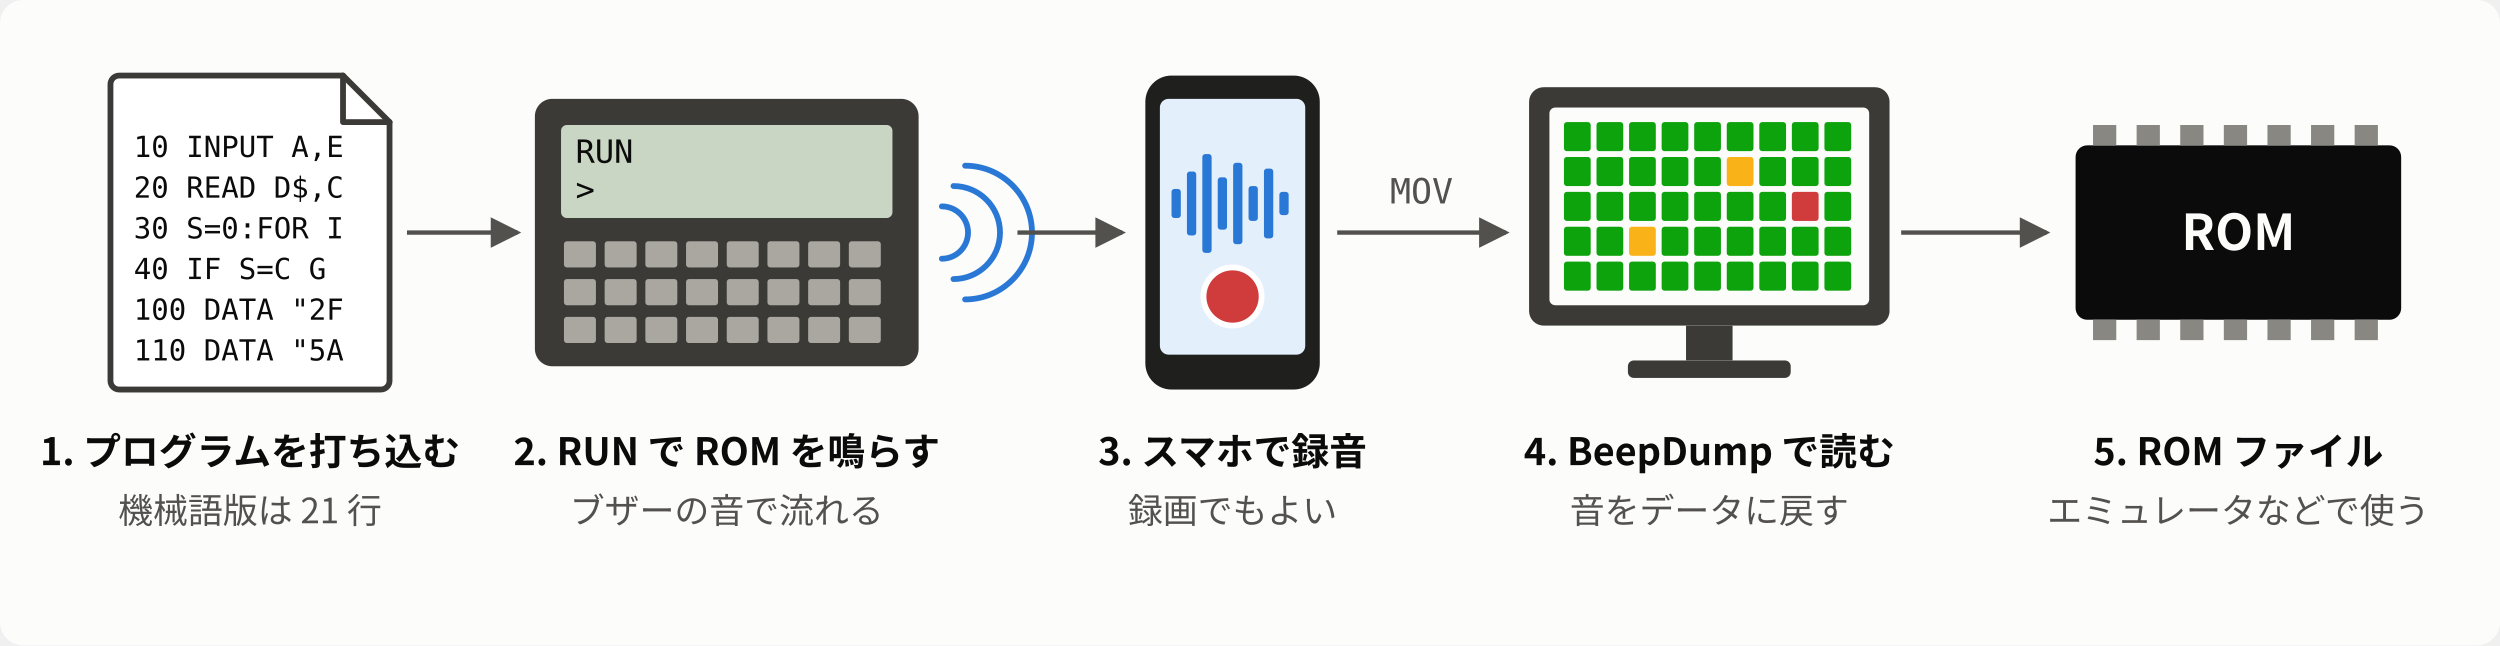
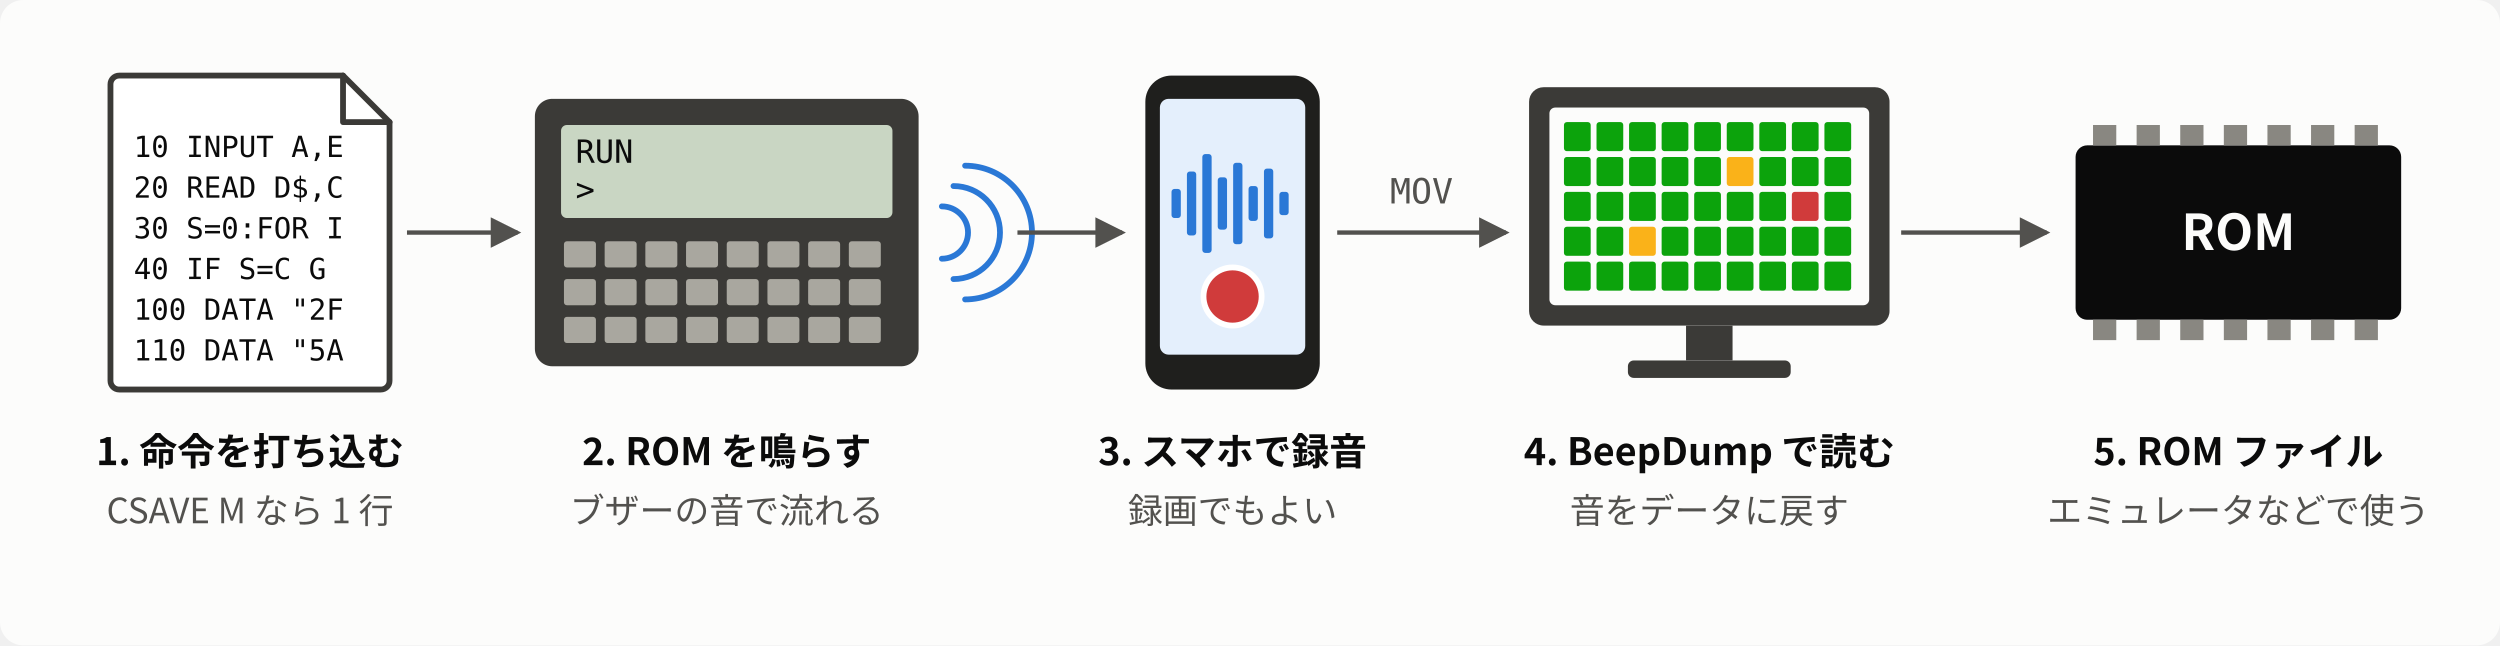
<svg xmlns="http://www.w3.org/2000/svg" viewBox="0 0 860 222" width="860" height="222" font-family="system-ui, -apple-system, &quot;Segoe UI&quot;, &quot;Yu Gothic UI&quot;, &quot;Hiragino Sans&quot;, &quot;Noto Sans CJK JP&quot;, sans-serif" role="img">
  <defs>
    <marker id="arrow" viewBox="0 0 8 8" refX="7" refY="4" markerWidth="7" markerHeight="7" orient="auto-start-reverse">
      <path d="M0 0L8 4L0 8z" fill="#52514e" />
    </marker>
  </defs>
  <rect width="860" height="222" rx="8" fill="#fcfcfb" />
  <path d="M38 29 a3 3 0 0 1 3 -3 H118 L134 42 V131 a3 3 0 0 1 -3 3 H41 a3 3 0 0 1 -3 -3 Z" fill="#ffffff" stroke="#3b3a37" stroke-width="2" stroke-linejoin="round" stroke-linecap="round" />
  <path d="M118 26 V42 H134" fill="none" stroke="#3b3a37" stroke-width="2" stroke-linejoin="round" stroke-linecap="round" />
  <text x="46.0" y="54.0" font-size="10" fill="#0b0b0b" text-anchor="start" font-family="ui-monospace, Consolas, Menlo, monospace">10 INPUT A,E</text>
  <text x="46.0" y="68.0" font-size="10" fill="#0b0b0b" text-anchor="start" font-family="ui-monospace, Consolas, Menlo, monospace">20 READ D$,C</text>
  <text x="46.0" y="82.0" font-size="10" fill="#0b0b0b" text-anchor="start" font-family="ui-monospace, Consolas, Menlo, monospace">30 S=0:FOR I</text>
  <text x="46.0" y="96.0" font-size="10" fill="#0b0b0b" text-anchor="start" font-family="ui-monospace, Consolas, Menlo, monospace">40 IF S=C G</text>
  <text x="46.0" y="110.0" font-size="10" fill="#0b0b0b" text-anchor="start" font-family="ui-monospace, Consolas, Menlo, monospace">100 DATA "2F</text>
  <text x="46.0" y="124.0" font-size="10" fill="#0b0b0b" text-anchor="start" font-family="ui-monospace, Consolas, Menlo, monospace">110 DATA "5A</text>
  <line x1="140.0" y1="80.0" x2="178.0" y2="80.0" stroke="#52514e" stroke-width="1.5" marker-end="url(#arrow)" />
  <rect x="184.0" y="34.0" width="132.0" height="92.0" rx="6" fill="#3b3a37" />
  <rect x="193.0" y="43.0" width="114.0" height="32.0" rx="2" fill="#c9d6c3" />
  <text x="198.0" y="56.0" font-size="11" fill="#0b0b0b" text-anchor="start" font-family="ui-monospace, Consolas, Menlo, monospace">RUN</text>
  <text x="198.0" y="69.0" font-size="11" fill="#0b0b0b" text-anchor="start" font-family="ui-monospace, Consolas, Menlo, monospace">&gt;</text>
  <rect x="194.0" y="83.0" width="11.0" height="9.0" rx="1" fill="#a9a79f" />
  <rect x="208.0" y="83.0" width="11.0" height="9.0" rx="1" fill="#a9a79f" />
  <rect x="222.0" y="83.0" width="11.0" height="9.0" rx="1" fill="#a9a79f" />
  <rect x="236.0" y="83.0" width="11.0" height="9.0" rx="1" fill="#a9a79f" />
  <rect x="250.0" y="83.0" width="11.0" height="9.0" rx="1" fill="#a9a79f" />
  <rect x="264.0" y="83.0" width="11.0" height="9.0" rx="1" fill="#a9a79f" />
  <rect x="278.0" y="83.0" width="11.0" height="9.0" rx="1" fill="#a9a79f" />
  <rect x="292.0" y="83.0" width="11.0" height="9.0" rx="1" fill="#a9a79f" />
  <rect x="194.0" y="96.0" width="11.0" height="9.0" rx="1" fill="#a9a79f" />
  <rect x="208.0" y="96.0" width="11.0" height="9.0" rx="1" fill="#a9a79f" />
  <rect x="222.0" y="96.0" width="11.0" height="9.0" rx="1" fill="#a9a79f" />
  <rect x="236.0" y="96.0" width="11.0" height="9.0" rx="1" fill="#a9a79f" />
  <rect x="250.0" y="96.0" width="11.0" height="9.0" rx="1" fill="#a9a79f" />
  <rect x="264.0" y="96.0" width="11.0" height="9.0" rx="1" fill="#a9a79f" />
  <rect x="278.0" y="96.0" width="11.0" height="9.0" rx="1" fill="#a9a79f" />
  <rect x="292.0" y="96.0" width="11.0" height="9.0" rx="1" fill="#a9a79f" />
  <rect x="194.0" y="109.0" width="11.0" height="9.0" rx="1" fill="#a9a79f" />
  <rect x="208.0" y="109.0" width="11.0" height="9.0" rx="1" fill="#a9a79f" />
  <rect x="222.0" y="109.0" width="11.0" height="9.0" rx="1" fill="#a9a79f" />
  <rect x="236.0" y="109.0" width="11.0" height="9.0" rx="1" fill="#a9a79f" />
  <rect x="250.0" y="109.0" width="11.0" height="9.0" rx="1" fill="#a9a79f" />
  <rect x="264.0" y="109.0" width="11.0" height="9.0" rx="1" fill="#a9a79f" />
  <rect x="278.0" y="109.0" width="11.0" height="9.0" rx="1" fill="#a9a79f" />
  <rect x="292.0" y="109.0" width="11.0" height="9.0" rx="1" fill="#a9a79f" />
  <path d="M324 71 A9 9 0 0 1 324 89" fill="none" stroke="#2a78d6" stroke-width="2" stroke-linejoin="round" stroke-linecap="round" />
  <path d="M328 64 A16 16 0 0 1 328 96" fill="none" stroke="#2a78d6" stroke-width="2" stroke-linejoin="round" stroke-linecap="round" />
  <path d="M332 57 A23 23 0 0 1 332 103" fill="none" stroke="#2a78d6" stroke-width="2" stroke-linejoin="round" stroke-linecap="round" />
  <line x1="350.0" y1="80.0" x2="386.0" y2="80.0" stroke="#52514e" stroke-width="1.5" marker-end="url(#arrow)" />
  <rect x="394.0" y="26.0" width="60.0" height="108.0" rx="9" fill="#1f1f1d" />
  <rect x="399.0" y="34.0" width="50.0" height="88.0" rx="3" fill="#e4effc" />
  <rect x="403.0" y="65.0" width="3.2" height="10.0" rx="1" fill="#2a78d6" />
  <rect x="408.3" y="59.0" width="3.2" height="22.0" rx="1" fill="#2a78d6" />
  <rect x="413.6" y="53.0" width="3.2" height="34.0" rx="1" fill="#2a78d6" />
  <rect x="418.9" y="61.0" width="3.2" height="18.0" rx="1" fill="#2a78d6" />
  <rect x="424.2" y="56.0" width="3.2" height="28.0" rx="1" fill="#2a78d6" />
  <rect x="429.5" y="64.0" width="3.2" height="12.0" rx="1" fill="#2a78d6" />
  <rect x="434.8" y="58.0" width="3.2" height="24.0" rx="1" fill="#2a78d6" />
  <rect x="440.1" y="66.0" width="3.2" height="8.0" rx="1" fill="#2a78d6" />
  <circle cx="424" cy="102" r="10" fill="#d03b3b" stroke="#ffffff" stroke-width="2" />
  <line x1="460.0" y1="80.0" x2="518.0" y2="80.0" stroke="#52514e" stroke-width="1.5" marker-end="url(#arrow)" />
  <text x="489.0" y="70.0" font-size="12" fill="#52514e" text-anchor="middle" font-family="ui-monospace, Consolas, Menlo, monospace">MOV</text>
  <rect x="526.0" y="30.0" width="124.0" height="82.0" rx="5" fill="#3b3a37" />
  <rect x="533.0" y="37.0" width="110.0" height="68.0" rx="2" fill="#fcfcfb" />
  <rect x="538.0" y="42.0" width="9.2" height="10.0" rx="1" fill="#0ca30c" />
  <rect x="549.2" y="42.0" width="9.2" height="10.0" rx="1" fill="#0ca30c" />
  <rect x="560.4" y="42.0" width="9.2" height="10.0" rx="1" fill="#0ca30c" />
  <rect x="571.6" y="42.0" width="9.2" height="10.0" rx="1" fill="#0ca30c" />
  <rect x="582.8" y="42.0" width="9.2" height="10.0" rx="1" fill="#0ca30c" />
  <rect x="594.0" y="42.0" width="9.2" height="10.0" rx="1" fill="#0ca30c" />
  <rect x="605.2" y="42.0" width="9.2" height="10.0" rx="1" fill="#0ca30c" />
  <rect x="616.4" y="42.0" width="9.2" height="10.0" rx="1" fill="#0ca30c" />
  <rect x="627.6" y="42.0" width="9.2" height="10.0" rx="1" fill="#0ca30c" />
  <rect x="538.0" y="54.0" width="9.2" height="10.0" rx="1" fill="#0ca30c" />
  <rect x="549.2" y="54.0" width="9.2" height="10.0" rx="1" fill="#0ca30c" />
  <rect x="560.4" y="54.0" width="9.2" height="10.0" rx="1" fill="#0ca30c" />
  <rect x="571.6" y="54.0" width="9.2" height="10.0" rx="1" fill="#0ca30c" />
  <rect x="582.8" y="54.0" width="9.2" height="10.0" rx="1" fill="#0ca30c" />
  <rect x="594.0" y="54.0" width="9.2" height="10.0" rx="1" fill="#fab219" />
  <rect x="605.2" y="54.0" width="9.2" height="10.0" rx="1" fill="#0ca30c" />
  <rect x="616.4" y="54.0" width="9.2" height="10.0" rx="1" fill="#0ca30c" />
  <rect x="627.6" y="54.0" width="9.2" height="10.0" rx="1" fill="#0ca30c" />
  <rect x="538.0" y="66.0" width="9.2" height="10.0" rx="1" fill="#0ca30c" />
  <rect x="549.2" y="66.0" width="9.2" height="10.0" rx="1" fill="#0ca30c" />
  <rect x="560.4" y="66.0" width="9.2" height="10.0" rx="1" fill="#0ca30c" />
  <rect x="571.6" y="66.0" width="9.2" height="10.0" rx="1" fill="#0ca30c" />
  <rect x="582.8" y="66.0" width="9.2" height="10.0" rx="1" fill="#0ca30c" />
  <rect x="594.0" y="66.0" width="9.2" height="10.0" rx="1" fill="#0ca30c" />
  <rect x="605.2" y="66.0" width="9.2" height="10.0" rx="1" fill="#0ca30c" />
  <rect x="616.4" y="66.0" width="9.2" height="10.0" rx="1" fill="#d03b3b" />
  <rect x="627.6" y="66.0" width="9.2" height="10.0" rx="1" fill="#0ca30c" />
  <rect x="538.0" y="78.0" width="9.2" height="10.0" rx="1" fill="#0ca30c" />
  <rect x="549.2" y="78.0" width="9.2" height="10.0" rx="1" fill="#0ca30c" />
  <rect x="560.4" y="78.0" width="9.2" height="10.0" rx="1" fill="#fab219" />
  <rect x="571.6" y="78.0" width="9.2" height="10.0" rx="1" fill="#0ca30c" />
  <rect x="582.8" y="78.0" width="9.2" height="10.0" rx="1" fill="#0ca30c" />
  <rect x="594.0" y="78.0" width="9.2" height="10.0" rx="1" fill="#0ca30c" />
  <rect x="605.2" y="78.0" width="9.2" height="10.0" rx="1" fill="#0ca30c" />
  <rect x="616.4" y="78.0" width="9.2" height="10.0" rx="1" fill="#0ca30c" />
  <rect x="627.6" y="78.0" width="9.2" height="10.0" rx="1" fill="#0ca30c" />
  <rect x="538.0" y="90.0" width="9.2" height="10.0" rx="1" fill="#0ca30c" />
  <rect x="549.2" y="90.0" width="9.2" height="10.0" rx="1" fill="#0ca30c" />
  <rect x="560.4" y="90.0" width="9.2" height="10.0" rx="1" fill="#0ca30c" />
  <rect x="571.6" y="90.0" width="9.2" height="10.0" rx="1" fill="#0ca30c" />
  <rect x="582.8" y="90.0" width="9.2" height="10.0" rx="1" fill="#0ca30c" />
  <rect x="594.0" y="90.0" width="9.2" height="10.0" rx="1" fill="#0ca30c" />
  <rect x="605.2" y="90.0" width="9.2" height="10.0" rx="1" fill="#0ca30c" />
  <rect x="616.4" y="90.0" width="9.2" height="10.0" rx="1" fill="#0ca30c" />
  <rect x="627.6" y="90.0" width="9.2" height="10.0" rx="1" fill="#0ca30c" />
  <rect x="580.0" y="112.0" width="16.0" height="12.0" rx="0" fill="#3b3a37" />
  <rect x="560.0" y="124.0" width="56.0" height="6.0" rx="2" fill="#3b3a37" />
  <line x1="654.0" y1="80.0" x2="704.0" y2="80.0" stroke="#52514e" stroke-width="1.5" marker-end="url(#arrow)" />
  <rect x="714.0" y="50.0" width="112.0" height="60.0" rx="4" fill="#0b0b0b" />
  <text x="770.0" y="86.0" font-size="17" fill="#fcfcfb" text-anchor="middle" font-weight="600">ROM</text>
  <rect x="720.0" y="43.0" width="8.0" height="7.0" rx="0" fill="#898781" />
  <rect x="720.0" y="110.0" width="8.0" height="7.0" rx="0" fill="#898781" />
  <rect x="735.0" y="43.0" width="8.0" height="7.0" rx="0" fill="#898781" />
  <rect x="735.0" y="110.0" width="8.0" height="7.0" rx="0" fill="#898781" />
  <rect x="750.0" y="43.0" width="8.0" height="7.0" rx="0" fill="#898781" />
  <rect x="750.0" y="110.0" width="8.0" height="7.0" rx="0" fill="#898781" />
  <rect x="765.0" y="43.0" width="8.0" height="7.0" rx="0" fill="#898781" />
  <rect x="765.0" y="110.0" width="8.0" height="7.0" rx="0" fill="#898781" />
  <rect x="780.0" y="43.0" width="8.0" height="7.0" rx="0" fill="#898781" />
  <rect x="780.0" y="110.0" width="8.0" height="7.0" rx="0" fill="#898781" />
  <rect x="795.0" y="43.0" width="8.0" height="7.0" rx="0" fill="#898781" />
  <rect x="795.0" y="110.0" width="8.0" height="7.0" rx="0" fill="#898781" />
  <rect x="810.0" y="43.0" width="8.0" height="7.0" rx="0" fill="#898781" />
  <rect x="810.0" y="110.0" width="8.0" height="7.0" rx="0" fill="#898781" />
-   <text x="86.0" y="160.0" font-size="13" fill="#0b0b0b" text-anchor="middle" font-weight="600">1. プログラムを打ち込む</text>
-   <text x="86.0" y="180.0" font-size="12" fill="#52514e" text-anchor="middle">機械語版は 21 行</text>
-   <text x="250.0" y="160.0" font-size="13" fill="#0b0b0b" text-anchor="middle" font-weight="600">2. RUN で ROM を鳴らす</text>
+   <text x="86.0" y="160.0" font-size="13" fill="#0b0b0b" text-anchor="middle" font-weight="600">1. 命令を打ち込む</text>
+   <text x="86.0" y="180.0" font-size="12" fill="#52514e" text-anchor="middle">CSAVE M なら 1 行</text>
+   <text x="250.0" y="160.0" font-size="13" fill="#0b0b0b" text-anchor="middle" font-weight="600">2. ROM を鳴らす</text>
  <text x="250.0" y="180.0" font-size="12" fill="#52514e" text-anchor="middle">ブザーの音で流れる</text>
  <text x="424.0" y="160.0" font-size="13" fill="#0b0b0b" text-anchor="middle" font-weight="600">3. スマホで録音</text>
  <text x="424.0" y="180.0" font-size="12" fill="#52514e" text-anchor="middle">録画でもよい</text>
  <text x="588.0" y="160.0" font-size="13" fill="#0b0b0b" text-anchor="middle" font-weight="600">4. BeepDump で読む</text>
  <text x="588.0" y="180.0" font-size="12" fill="#52514e" text-anchor="middle">音をデータに戻す</text>
  <text x="770.0" y="160.0" font-size="13" fill="#0b0b0b" text-anchor="middle" font-weight="600">5. ROM ファイル</text>
  <text x="770.0" y="180.0" font-size="12" fill="#52514e" text-anchor="middle">エミュレータなどで使う</text>
</svg>
